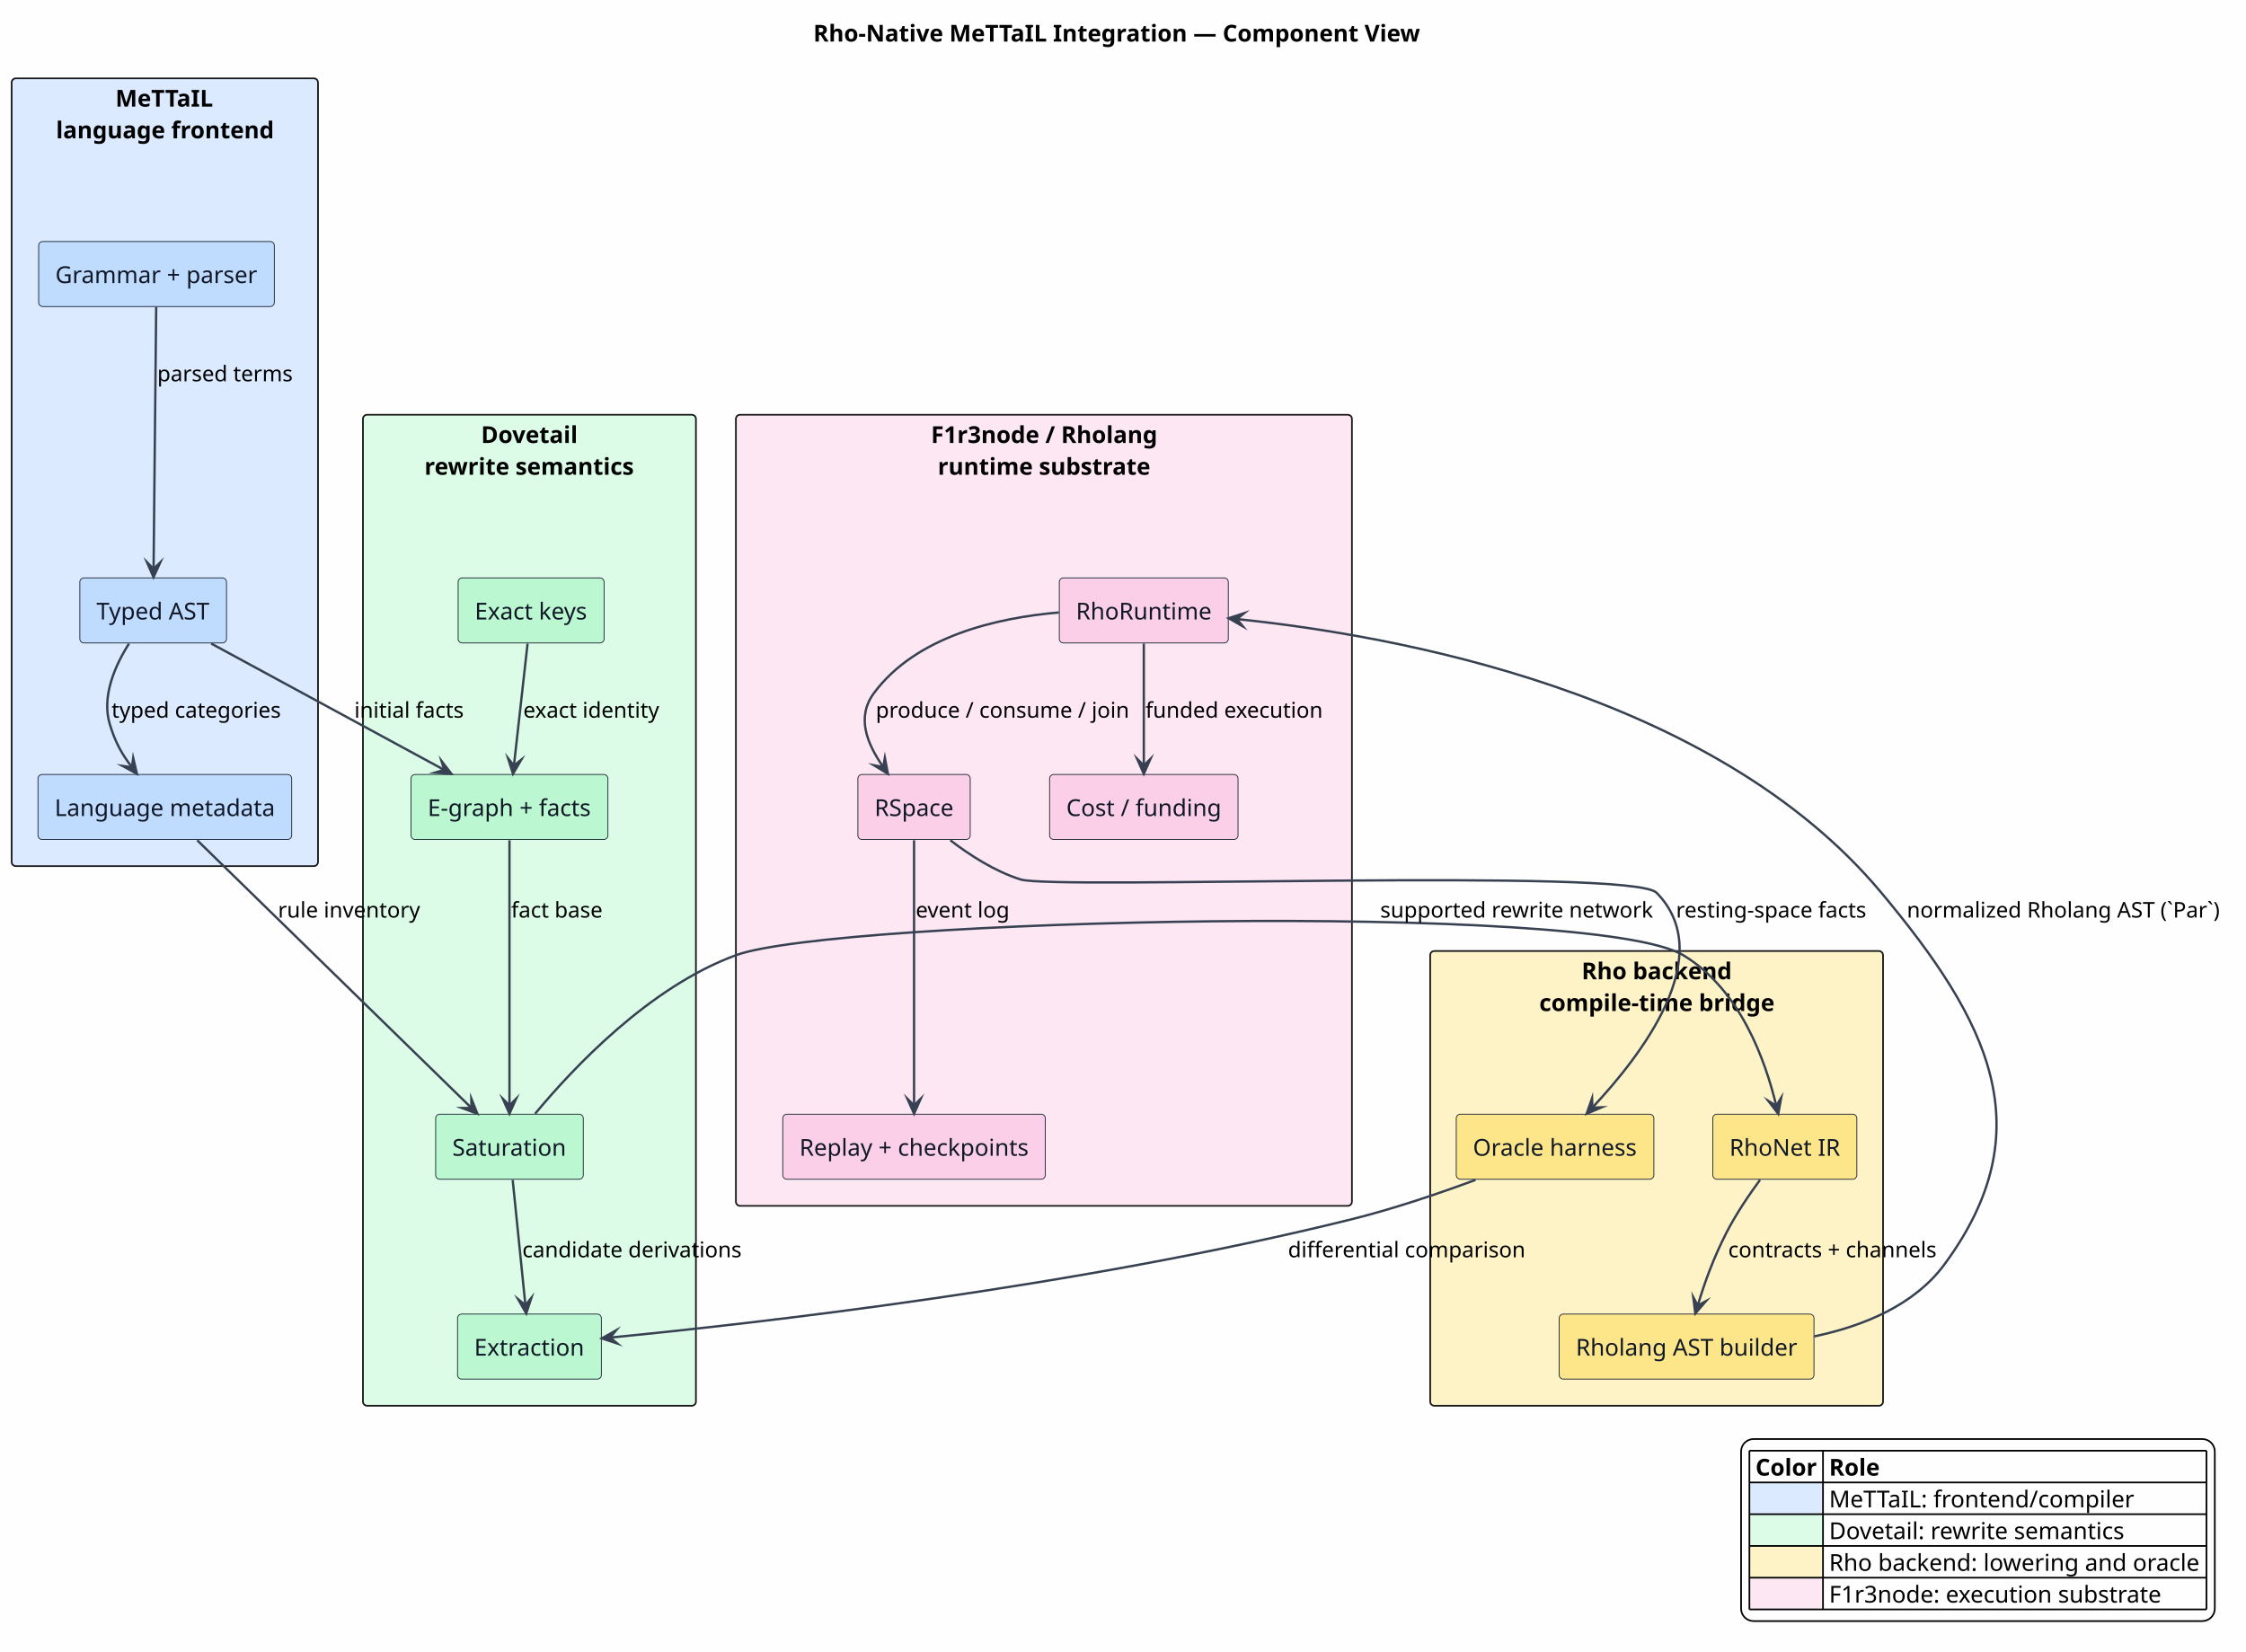
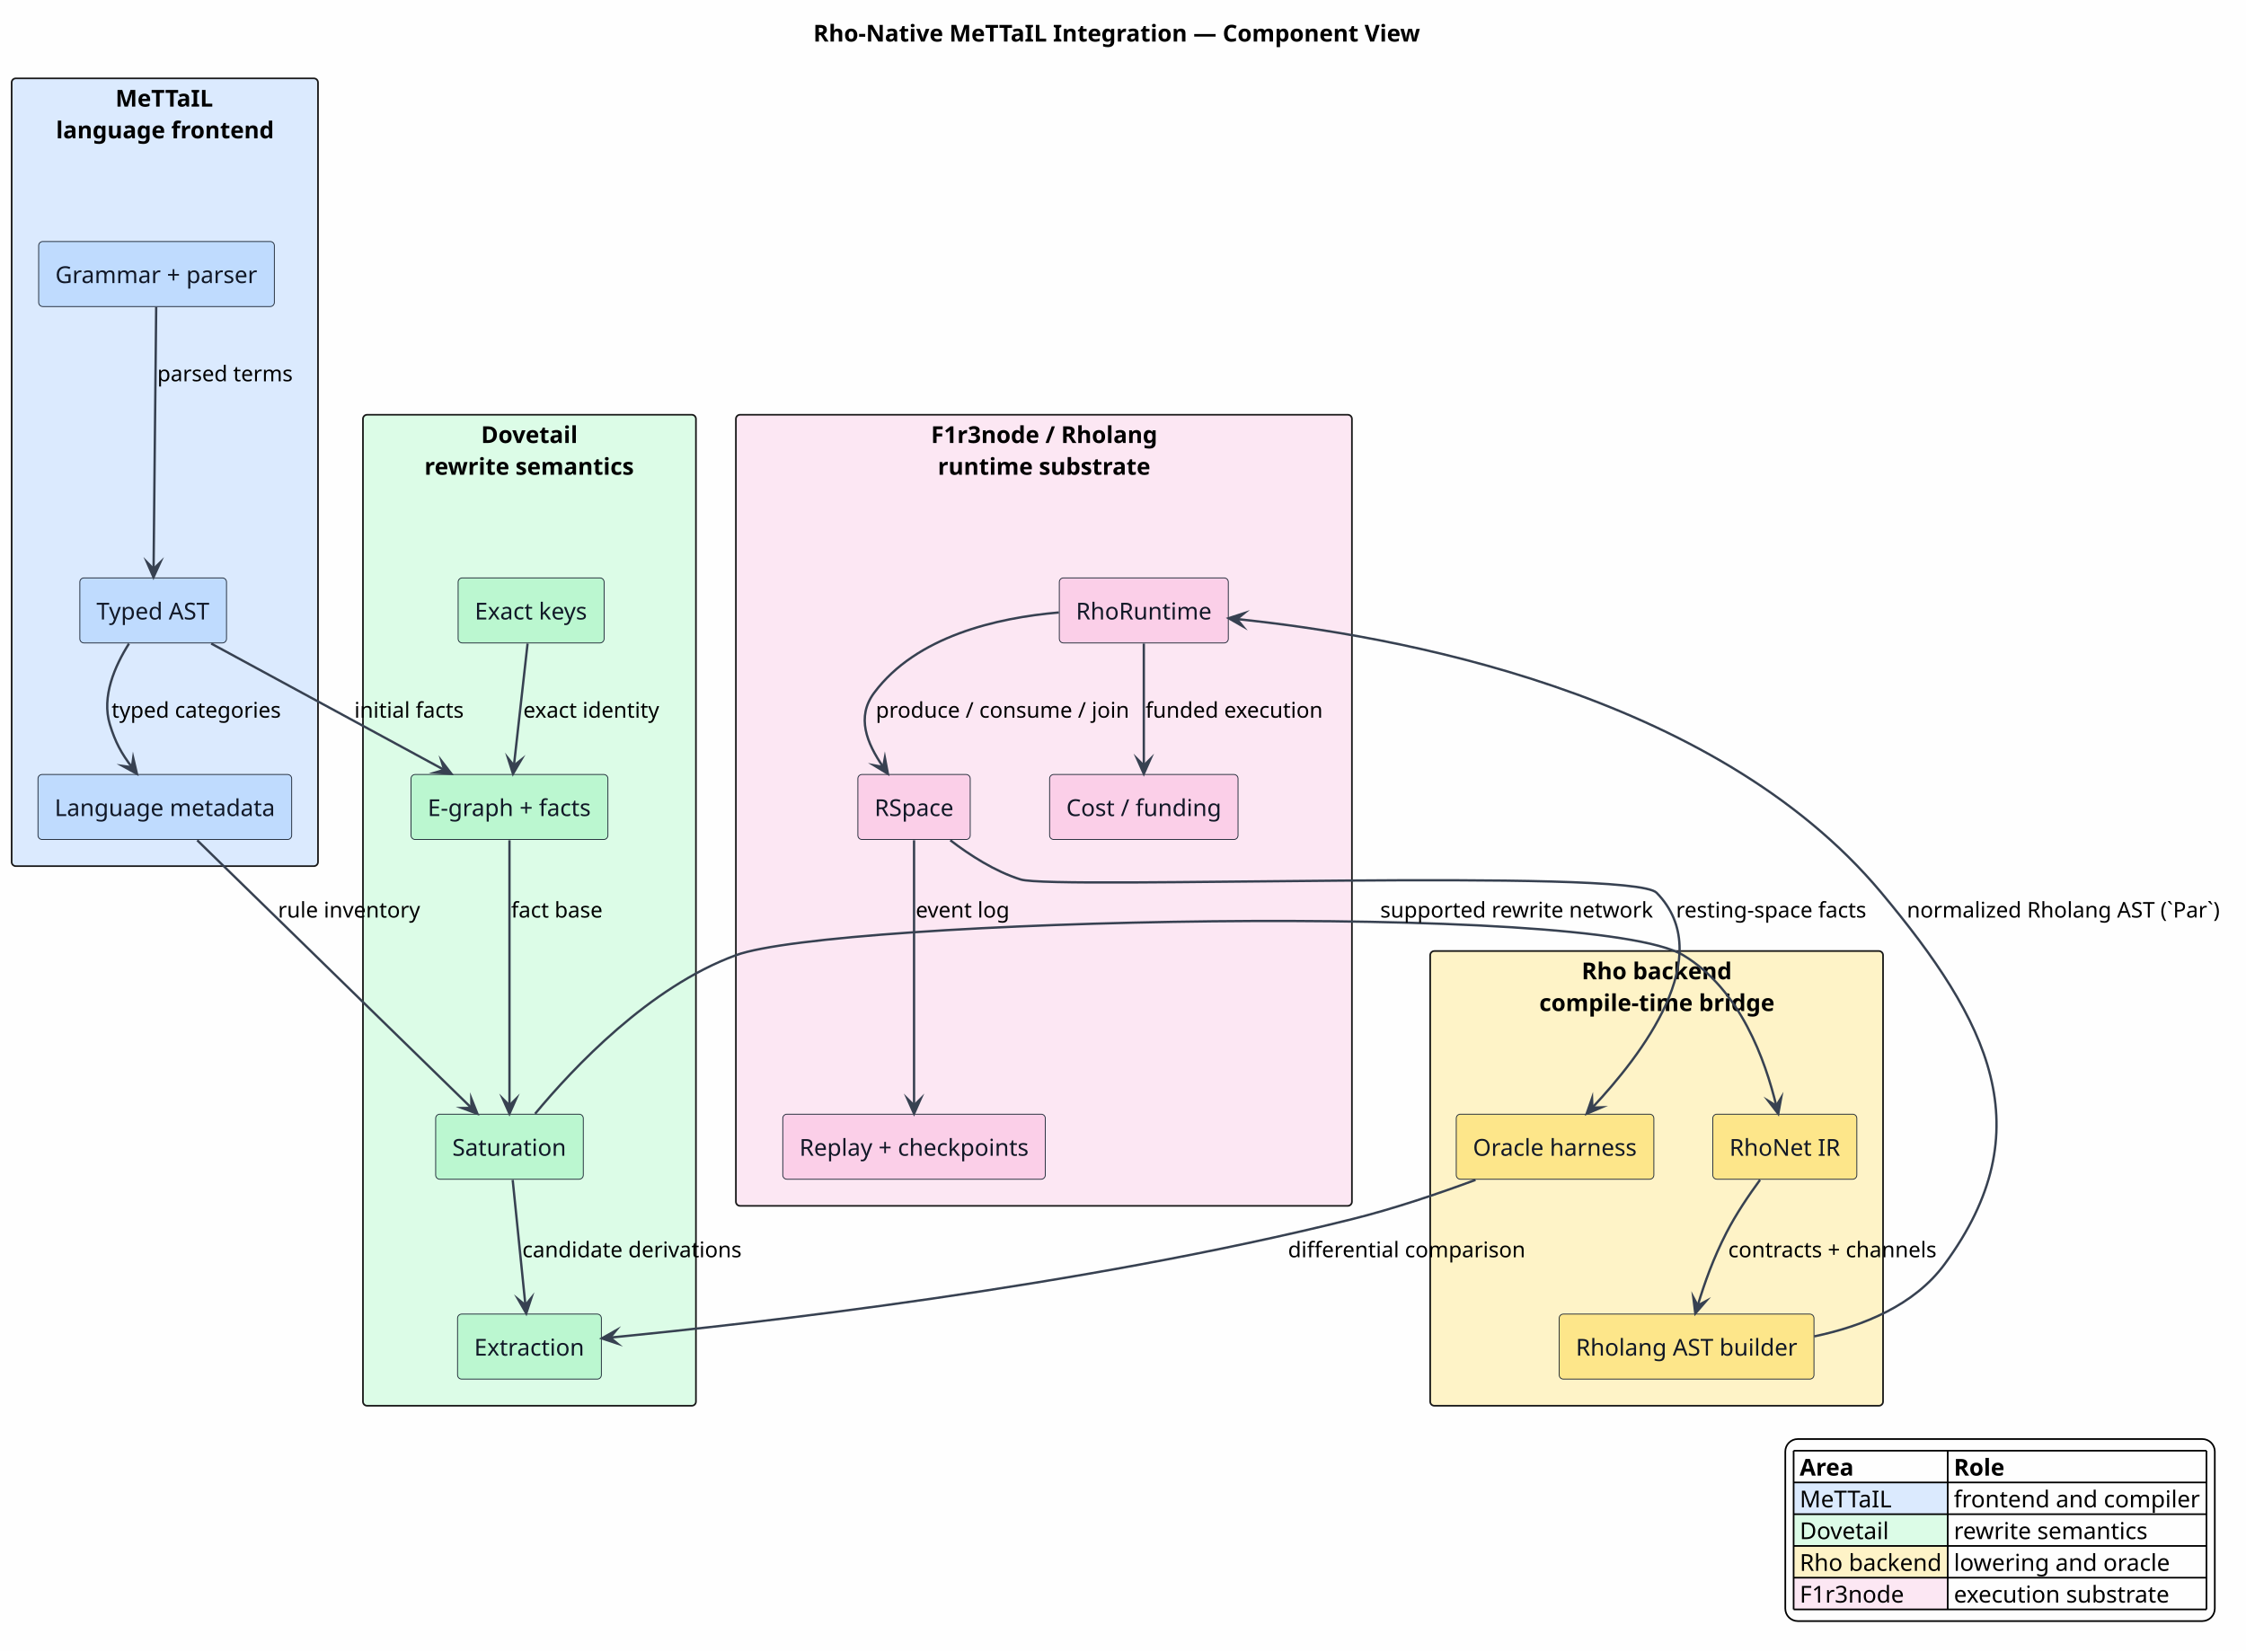
<svg xmlns="http://www.w3.org/2000/svg" contentStyleType="text/css" data-diagram-type="DESCRIPTION" height="992px" preserveAspectRatio="none" style="width:1349px;height:992px;background:#FEFEFE;" version="1.1" viewBox="0 0 1349 992" width="1349px" zoomAndPan="magnify">
  <defs />
  <g>
    <rect fill="#FEFEFE" height="992" style="stroke:none;stroke-width:1;" width="1349" x="0" y="0" />
    <g class="title" data-source-line="1">
      <text fill="#000000" font-family="sans-serif" font-size="14" font-weight="700" lengthAdjust="spacing" textLength="365.301" x="488.478" y="24.966">Rho-Native MeTTaIL Integration — Component View</text>
    </g>
    <g class="cluster" data-qualified-name="M" data-source-line="13" id="ent0001">
      <rect fill="#DBEAFE" height="473.2" rx="2.5" ry="2.5" style="stroke:#181818;stroke-width:1;" width="184" x="7" y="47.068" />
      <text fill="#000000" font-family="sans-serif" font-size="14" font-weight="700" lengthAdjust="spacing" textLength="59.374" x="69.313" y="64.034">MeTTaIL</text>
      <text fill="#000000" font-family="sans-serif" font-size="14" font-weight="700" lengthAdjust="spacing" textLength="130.745" x="33.627" y="83.102">language frontend</text>
    </g>
    <g class="cluster" data-qualified-name="D" data-source-line="19" id="ent0005">
      <rect fill="#DCFCE7" height="595.27" rx="2.5" ry="2.5" style="stroke:#181818;stroke-width:1;" width="200" x="218" y="249.138" />
      <text fill="#000000" font-family="sans-serif" font-size="14" font-weight="700" lengthAdjust="spacing" textLength="58.17" x="288.915" y="266.104">Dovetail</text>
      <text fill="#000000" font-family="sans-serif" font-size="14" font-weight="700" lengthAdjust="spacing" textLength="126.153" x="254.923" y="285.172">rewrite semantics</text>
    </g>
    <g class="cluster" data-qualified-name="B" data-source-line="26" id="ent0010">
      <rect fill="#FEF3C7" height="273.14" rx="2.5" ry="2.5" style="stroke:#181818;stroke-width:1;" width="272" x="859" y="571.268" />
      <text fill="#000000" font-family="sans-serif" font-size="14" font-weight="700" lengthAdjust="spacing" textLength="90.118" x="949.941" y="588.234">Rho backend</text>
      <text fill="#000000" font-family="sans-serif" font-size="14" font-weight="700" lengthAdjust="spacing" textLength="140.923" x="924.538" y="607.302">compile-time bridge</text>
    </g>
    <g class="cluster" data-qualified-name="F" data-source-line="32" id="ent0014">
      <rect fill="#FCE7F3" height="475.2" rx="2.5" ry="2.5" style="stroke:#181818;stroke-width:1;" width="370" x="442" y="249.138" />
      <text fill="#000000" font-family="sans-serif" font-size="14" font-weight="700" lengthAdjust="spacing" textLength="135.645" x="559.177" y="266.104">F1r3node / Rholang</text>
      <text fill="#000000" font-family="sans-serif" font-size="14" font-weight="700" lengthAdjust="spacing" textLength="127.525" x="563.237" y="285.172">runtime substrate</text>
    </g>
    <g class="entity" data-qualified-name="M.Parser" data-source-line="14" id="ent0002">
      <rect fill="#BFDBFE" height="39.068" rx="2.5" ry="2.5" style="stroke:#1F2937;stroke-width:0.5;" width="141.562" x="23.22" y="145.068" />
      <text fill="#111827" font-family="sans-serif" font-size="14" lengthAdjust="spacing" textLength="121.562" x="33.22" y="170.034">Grammar + parser</text>
    </g>
    <g class="entity" data-qualified-name="M.AST" data-source-line="15" id="ent0003">
      <rect fill="#BFDBFE" height="39.068" rx="2.5" ry="2.5" style="stroke:#1F2937;stroke-width:0.5;" width="88.096" x="47.95" y="347.138" />
      <text fill="#111827" font-family="sans-serif" font-size="14" lengthAdjust="spacing" textLength="68.096" x="57.95" y="372.104">Typed AST</text>
    </g>
    <g class="entity" data-qualified-name="M.Metadata" data-source-line="16" id="ent0004">
      <rect fill="#BFDBFE" height="39.068" rx="2.5" ry="2.5" style="stroke:#1F2937;stroke-width:0.5;" width="152.369" x="22.82" y="465.208" />
      <text fill="#111827" font-family="sans-serif" font-size="14" lengthAdjust="spacing" textLength="132.369" x="32.82" y="490.174">Language metadata</text>
    </g>
    <g class="entity" data-qualified-name="D.Keys" data-source-line="20" id="ent0006">
      <rect fill="#BBF7D0" height="39.068" rx="2.5" ry="2.5" style="stroke:#1F2937;stroke-width:0.5;" width="87.676" x="275.16" y="347.138" />
      <text fill="#111827" font-family="sans-serif" font-size="14" lengthAdjust="spacing" textLength="67.676" x="285.16" y="372.104">Exact keys</text>
    </g>
    <g class="entity" data-qualified-name="D.EGraph" data-source-line="21" id="ent0007">
      <rect fill="#BBF7D0" height="39.068" rx="2.5" ry="2.5" style="stroke:#1F2937;stroke-width:0.5;" width="118.238" x="246.88" y="465.208" />
      <text fill="#111827" font-family="sans-serif" font-size="14" lengthAdjust="spacing" textLength="98.238" x="256.88" y="490.174">E-graph + facts</text>
    </g>
    <g class="entity" data-qualified-name="D.Saturation" data-source-line="22" id="ent0008">
      <rect fill="#BBF7D0" height="39.068" rx="2.5" ry="2.5" style="stroke:#1F2937;stroke-width:0.5;" width="88.67" x="261.67" y="669.268" />
      <text fill="#111827" font-family="sans-serif" font-size="14" lengthAdjust="spacing" textLength="68.67" x="271.67" y="694.234">Saturation</text>
    </g>
    <g class="entity" data-qualified-name="D.Extraction" data-source-line="23" id="ent0009">
      <rect fill="#BBF7D0" height="39.068" rx="2.5" ry="2.5" style="stroke:#1F2937;stroke-width:0.5;" width="86.388" x="274.81" y="789.338" />
      <text fill="#111827" font-family="sans-serif" font-size="14" lengthAdjust="spacing" textLength="66.388" x="284.81" y="814.304">Extraction</text>
    </g>
    <g class="entity" data-qualified-name="B.RhoNet" data-source-line="27" id="ent0011">
      <rect fill="#FDE68A" height="39.068" rx="2.5" ry="2.5" style="stroke:#1F2937;stroke-width:0.5;" width="86.514" x="1028.74" y="669.268" />
      <text fill="#111827" font-family="sans-serif" font-size="14" lengthAdjust="spacing" textLength="66.514" x="1038.74" y="694.234">RhoNet IR</text>
    </g>
    <g class="entity" data-qualified-name="B.AstBuilder" data-source-line="28" id="ent0012">
      <rect fill="#FDE68A" height="39.068" rx="2.5" ry="2.5" style="stroke:#1F2937;stroke-width:0.5;" width="153.028" x="936.49" y="789.338" />
      <text fill="#111827" font-family="sans-serif" font-size="14" lengthAdjust="spacing" textLength="133.028" x="946.49" y="814.304">Rholang AST builder</text>
    </g>
    <g class="entity" data-qualified-name="B.Oracle" data-source-line="29" id="ent0013">
      <rect fill="#FDE68A" height="39.068" rx="2.5" ry="2.5" style="stroke:#1F2937;stroke-width:0.5;" width="118.686" x="874.66" y="669.268" />
      <text fill="#111827" font-family="sans-serif" font-size="14" lengthAdjust="spacing" textLength="98.686" x="884.66" y="694.234">Oracle harness</text>
    </g>
    <g class="entity" data-qualified-name="F.Runtime" data-source-line="33" id="ent0015">
      <rect fill="#FBCFE8" height="39.068" rx="2.5" ry="2.5" style="stroke:#1F2937;stroke-width:0.5;" width="101.494" x="636.25" y="347.138" />
      <text fill="#111827" font-family="sans-serif" font-size="14" lengthAdjust="spacing" textLength="81.494" x="646.25" y="372.104">RhoRuntime</text>
    </g>
    <g class="entity" data-qualified-name="F.RSpace" data-source-line="34" id="ent0016">
      <rect fill="#FBCFE8" height="39.068" rx="2.5" ry="2.5" style="stroke:#1F2937;stroke-width:0.5;" width="67.474" x="515.26" y="465.208" />
      <text fill="#111827" font-family="sans-serif" font-size="14" lengthAdjust="spacing" textLength="47.474" x="525.26" y="490.174">RSpace</text>
    </g>
    <g class="entity" data-qualified-name="F.Replay" data-source-line="35" id="ent0017">
      <rect fill="#FBCFE8" height="39.068" rx="2.5" ry="2.5" style="stroke:#1F2937;stroke-width:0.5;" width="157.675" x="470.16" y="669.268" />
      <text fill="#111827" font-family="sans-serif" font-size="14" lengthAdjust="spacing" textLength="137.675" x="480.16" y="694.234">Replay + checkpoints</text>
    </g>
    <g class="entity" data-qualified-name="F.Cost" data-source-line="36" id="ent0018">
      <rect fill="#FBCFE8" height="39.068" rx="2.5" ry="2.5" style="stroke:#1F2937;stroke-width:0.5;" width="113.17" x="630.42" y="465.208" />
      <text fill="#111827" font-family="sans-serif" font-size="14" lengthAdjust="spacing" textLength="93.17" x="640.42" y="490.174">Cost / funding</text>
    </g>
    <g class="link" data-entity-1="ent0002" data-entity-2="ent0003" data-link-type="dependency" data-source-line="39" id="lnk19">
      <path d="M93.81,184.428 C93.43,222.558 92.62,303.538 92.24,341.748" fill="none" id="Parser-to-AST" style="stroke:#374151;stroke-width:1.4;" />
      <polygon fill="#374151" points="92.19,346.748,96.279,337.788,92.24,341.748,88.28,337.709,92.19,346.748" style="stroke:#374151;stroke-width:1.4;stroke-linejoin:miter;stroke-miterlimit:10;" />
      <text fill="#000000" font-family="sans-serif" font-size="13" lengthAdjust="spacing" textLength="81.367" x="94.46" y="229.035">parsed terms</text>
    </g>
    <g class="link" data-entity-1="ent0003" data-entity-2="ent0004" data-link-type="dependency" data-source-line="40" id="lnk20">
      <path d="M77.45,386.638 C68.97,400.038 60.86,418.518 66,435.208 C69.3,445.918 72.828,452.404 79.238,460.854" fill="none" id="AST-to-Metadata" style="stroke:#374151;stroke-width:1.4;" />
      <polygon fill="#374151" points="82.26,464.838,80.007,455.25,79.238,460.854,73.634,460.085,82.26,464.838" style="stroke:#374151;stroke-width:1.4;stroke-linejoin:miter;stroke-miterlimit:10;" />
      <text fill="#000000" font-family="sans-serif" font-size="13" lengthAdjust="spacing" textLength="101.725" x="67" y="431.105">typed categories</text>
    </g>
    <g class="link" data-entity-1="ent0003" data-entity-2="ent0007" data-link-type="dependency" data-source-line="41" id="lnk21">
      <path d="M126.86,386.578 C166.65,408.158 226.975,440.874 266.765,462.454" fill="none" id="AST-to-EGraph" style="stroke:#374151;stroke-width:1.4;" />
      <polygon fill="#374151" points="271.16,464.838,265.156,457.031,266.765,462.454,261.342,464.063,271.16,464.838" style="stroke:#374151;stroke-width:1.4;stroke-linejoin:miter;stroke-miterlimit:10;" />
      <text fill="#000000" font-family="sans-serif" font-size="13" lengthAdjust="spacing" textLength="65.741" x="212.81" y="431.105">initial facts</text>
    </g>
    <g class="link" data-entity-1="ent0004" data-entity-2="ent0008" data-link-type="dependency" data-source-line="42" id="lnk22">
      <path d="M118.47,504.748 C158.03,543.358 243.773,627.055 283.152,665.505" fill="none" id="Metadata-to-Saturation" style="stroke:#374151;stroke-width:1.4;" />
      <polygon fill="#374151" points="286.73,668.998,283.085,659.848,283.152,665.505,277.496,665.572,286.73,668.998" style="stroke:#374151;stroke-width:1.4;stroke-linejoin:miter;stroke-miterlimit:10;" />
      <text fill="#000000" font-family="sans-serif" font-size="13" lengthAdjust="spacing" textLength="85.384" x="166.96" y="551.165">rule inventory</text>
    </g>
    <g class="link" data-entity-1="ent0006" data-entity-2="ent0007" data-link-type="dependency" data-source-line="43" id="lnk23">
      <path d="M316.88,386.578 C314.46,408.158 311.085,438.289 308.675,459.869" fill="none" id="Keys-to-EGraph" style="stroke:#374151;stroke-width:1.4;" />
      <polygon fill="#374151" points="308.12,464.838,313.094,456.337,308.675,459.869,305.144,455.45,308.12,464.838" style="stroke:#374151;stroke-width:1.4;stroke-linejoin:miter;stroke-miterlimit:10;" />
      <text fill="#000000" font-family="sans-serif" font-size="13" lengthAdjust="spacing" textLength="81.9" x="314.28" y="431.105">exact identity</text>
    </g>
    <g class="link" data-entity-1="ent0007" data-entity-2="ent0008" data-link-type="dependency" data-source-line="44" id="lnk24">
      <path d="M306,504.748 C306,543.358 306,625.548 306,663.998" fill="none" id="EGraph-to-Saturation" style="stroke:#374151;stroke-width:1.4;" />
      <polygon fill="#374151" points="306,668.998,310,659.998,306,663.998,302,659.998,306,668.998" style="stroke:#374151;stroke-width:1.4;stroke-linejoin:miter;stroke-miterlimit:10;" />
      <text fill="#000000" font-family="sans-serif" font-size="13" lengthAdjust="spacing" textLength="54.925" x="307" y="551.165">fact base</text>
    </g>
    <g class="link" data-entity-1="ent0008" data-entity-2="ent0009" data-link-type="dependency" data-source-line="45" id="lnk25">
      <path d="M307.93,708.778 C310.17,730.808 313.334,761.964 315.574,783.974" fill="none" id="Saturation-to-Extraction" style="stroke:#374151;stroke-width:1.4;" />
      <polygon fill="#374151" points="316.08,788.948,319.148,779.589,315.574,783.974,311.189,780.399,316.08,788.948" style="stroke:#374151;stroke-width:1.4;stroke-linejoin:miter;stroke-miterlimit:10;" />
      <text fill="#000000" font-family="sans-serif" font-size="13" lengthAdjust="spacing" textLength="131.729" x="313.72" y="755.235">candidate derivations</text>
    </g>
    <g class="link" data-entity-1="ent0008" data-entity-2="ent0011" data-link-type="dependency" data-source-line="46" id="lnk26">
      <path d="M321.4,669.008 C344.24,641.468 390.02,592.808 442,573.778 C501.37,552.038 956.83,541.188 1011,573.778 C1045.48,594.518 1060.321,637.169 1066.881,664.199" fill="none" id="Saturation-to-RhoNet" style="stroke:#374151;stroke-width:1.4;" />
      <polygon fill="#374151" points="1068.06,669.058,1069.824,659.368,1066.881,664.199,1062.05,661.255,1068.06,669.058" style="stroke:#374151;stroke-width:1.4;stroke-linejoin:miter;stroke-miterlimit:10;" />
      <text fill="#000000" font-family="sans-serif" font-size="13" lengthAdjust="spacing" textLength="164.385" x="829" y="551.165">supported rewrite network</text>
    </g>
    <g class="link" data-entity-1="ent0011" data-entity-2="ent0012" data-link-type="dependency" data-source-line="47" id="lnk27">
      <path d="M1057.11,708.728 C1050.36,717.918 1042.65,729.328 1037,740.338 C1028.94,756.068 1023.891,770.343 1019.691,784.193" fill="none" id="RhoNet-to-AstBuilder" style="stroke:#374151;stroke-width:1.4;" />
      <polygon fill="#374151" points="1018.24,788.978,1024.68,781.526,1019.691,784.193,1017.024,779.204,1018.24,788.978" style="stroke:#374151;stroke-width:1.4;stroke-linejoin:miter;stroke-miterlimit:10;" />
      <text fill="#000000" font-family="sans-serif" font-size="13" lengthAdjust="spacing" textLength="125.398" x="1038" y="755.235">contracts + channels</text>
    </g>
    <g class="link" data-entity-1="ent0012" data-entity-2="ent0015" data-link-type="dependency" data-source-line="48" id="lnk28">
      <path d="M1089.63,802.748 C1119,796.588 1149.8,784.108 1168,759.338 C1227.55,678.298 1194.45,613.478 1130,536.268 C1029.01,415.298 836.194,381.481 742.934,371.861" fill="none" id="AstBuilder-to-Runtime" style="stroke:#374151;stroke-width:1.4;" />
      <polygon fill="#374151" points="737.96,371.348,746.502,376.25,742.934,371.861,747.323,368.293,737.96,371.348" style="stroke:#374151;stroke-width:1.4;stroke-linejoin:miter;stroke-miterlimit:10;" />
      <text fill="#000000" font-family="sans-serif" font-size="13" lengthAdjust="spacing" textLength="187.967" x="1145.29" y="551.165">normalized Rholang AST (`Par`)</text>
    </g>
    <g class="link" data-entity-1="ent0015" data-entity-2="ent0016" data-link-type="dependency" data-source-line="49" id="lnk29">
      <path d="M635.99,367.898 C598.68,371.098 550.33,382.168 525,416.208 C514.23,430.678 520.52,446.303 530.46,460.703" fill="none" id="Runtime-to-RSpace" style="stroke:#374151;stroke-width:1.4;" />
      <polygon fill="#374151" points="533.3,464.818,531.479,455.139,530.46,460.703,524.895,459.683,533.3,464.818" style="stroke:#374151;stroke-width:1.4;stroke-linejoin:miter;stroke-miterlimit:10;" />
      <text fill="#000000" font-family="sans-serif" font-size="13" lengthAdjust="spacing" textLength="152.516" x="526" y="431.105">produce / consume / join</text>
    </g>
    <g class="link" data-entity-1="ent0016" data-entity-2="ent0017" data-link-type="dependency" data-source-line="50" id="lnk30">
      <path d="M549,504.748 C549,543.358 549,625.548 549,663.998" fill="none" id="RSpace-to-Replay" style="stroke:#374151;stroke-width:1.4;" />
      <polygon fill="#374151" points="549,668.998,553,659.998,549,663.998,545,659.998,549,668.998" style="stroke:#374151;stroke-width:1.4;stroke-linejoin:miter;stroke-miterlimit:10;" />
      <text fill="#000000" font-family="sans-serif" font-size="13" lengthAdjust="spacing" textLength="56.589" x="550" y="551.165">event log</text>
    </g>
    <g class="link" data-entity-1="ent0015" data-entity-2="ent0018" data-link-type="dependency" data-source-line="51" id="lnk31">
      <path d="M687,386.578 C687,408.158 687,438.258 687,459.838" fill="none" id="Runtime-to-Cost" style="stroke:#374151;stroke-width:1.4;" />
      <polygon fill="#374151" points="687,464.838,691,455.838,687,459.838,683,455.838,687,464.838" style="stroke:#374151;stroke-width:1.4;stroke-linejoin:miter;stroke-miterlimit:10;" />
      <text fill="#000000" font-family="sans-serif" font-size="13" lengthAdjust="spacing" textLength="107.003" x="688" y="431.105">funded execution</text>
    </g>
    <g class="link" data-entity-1="ent0016" data-entity-2="ent0013" data-link-type="dependency" data-source-line="52" id="lnk32">
      <path d="M570.77,504.718 C582.46,513.678 597.6,523.448 613,528.268 C633.26,534.618 980.15,521.108 995,536.268 C1032.1,574.158 985.87,633.911 956.41,665.321" fill="none" id="RSpace-to-Oracle" style="stroke:#374151;stroke-width:1.4;" />
      <polygon fill="#374151" points="952.99,668.968,962.064,665.14,956.41,665.321,956.229,659.667,952.99,668.968" style="stroke:#374151;stroke-width:1.4;stroke-linejoin:miter;stroke-miterlimit:10;" />
      <text fill="#000000" font-family="sans-serif" font-size="13" lengthAdjust="spacing" textLength="114.582" x="1006.64" y="551.165">resting-space facts</text>
    </g>
    <g class="link" data-entity-1="ent0013" data-entity-2="ent0009" data-link-type="dependency" data-source-line="53" id="lnk33">
      <path d="M886.23,708.748 C863.96,716.988 836.93,726.148 812,732.338 C648.23,773.038 453.137,795.013 366.457,803.453" fill="none" id="Oracle-to-Extraction" style="stroke:#374151;stroke-width:1.4;" />
      <polygon fill="#374151" points="361.48,803.938,370.825,807.047,366.457,803.453,370.05,799.085,361.48,803.938" style="stroke:#374151;stroke-width:1.4;stroke-linejoin:miter;stroke-miterlimit:10;" />
      <text fill="#000000" font-family="sans-serif" font-size="13" lengthAdjust="spacing" textLength="142.831" x="773.6" y="755.235">differential comparison</text>
    </g>
    <g class="legend" data-source-line="55">
-       <rect fill="none" height="109.34" rx="7.5" ry="7.5" style="stroke:#000000;stroke-width:1;" width="284.525" x="1045.732" y="864.408" />
-       <text fill="#000000" font-family="sans-serif" font-size="14" font-weight="700" lengthAdjust="spacing" textLength="36.918" x="1054.372" y="886.374">Color</text>
-       <text fill="#000000" font-family="sans-serif" font-size="14" font-weight="700" lengthAdjust="spacing" textLength="30.464" x="1098.57" y="886.374">Role</text>
-       <rect fill="#DBEAFE" height="19.068" style="stroke:none;stroke-width:1;" width="44.198" x="1050.732" y="890.476" />
-       <text fill="#000000" font-family="sans-serif" font-size="14" lengthAdjust="spacing" textLength="3.64" x="1050.732" y="905.442"> </text>
-       <text fill="#000000" font-family="sans-serif" font-size="14" lengthAdjust="spacing" textLength="184.421" x="1098.57" y="905.442">MeTTaIL: frontend/compiler</text>
-       <rect fill="#DCFCE7" height="19.068" style="stroke:none;stroke-width:1;" width="44.198" x="1050.732" y="909.544" />
-       <text fill="#000000" font-family="sans-serif" font-size="14" lengthAdjust="spacing" textLength="3.64" x="1050.732" y="924.51"> </text>
-       <text fill="#000000" font-family="sans-serif" font-size="14" lengthAdjust="spacing" textLength="178.177" x="1098.57" y="924.51">Dovetail: rewrite semantics</text>
-       <rect fill="#FEF3C7" height="19.068" style="stroke:none;stroke-width:1;" width="44.198" x="1050.732" y="928.612" />
-       <text fill="#000000" font-family="sans-serif" font-size="14" lengthAdjust="spacing" textLength="3.64" x="1050.732" y="943.578"> </text>
-       <text fill="#000000" font-family="sans-serif" font-size="14" lengthAdjust="spacing" textLength="223.047" x="1098.57" y="943.578">Rho backend: lowering and oracle</text>
-       <rect fill="#FCE7F3" height="19.068" style="stroke:none;stroke-width:1;" width="44.198" x="1050.732" y="947.68" />
-       <text fill="#000000" font-family="sans-serif" font-size="14" lengthAdjust="spacing" textLength="3.64" x="1050.732" y="962.645"> </text>
-       <text fill="#000000" font-family="sans-serif" font-size="14" lengthAdjust="spacing" textLength="200.395" x="1098.57" y="962.645">F1r3node: execution substrate</text>
-       <line style="stroke:#000000;stroke-width:1;" x1="1050.732" x2="1325.257" y1="871.408" y2="871.408" />
-       <line style="stroke:#000000;stroke-width:1;" x1="1050.732" x2="1325.257" y1="890.476" y2="890.476" />
-       <line style="stroke:#000000;stroke-width:1;" x1="1050.732" x2="1325.257" y1="909.544" y2="909.544" />
-       <line style="stroke:#000000;stroke-width:1;" x1="1050.732" x2="1325.257" y1="928.612" y2="928.612" />
-       <line style="stroke:#000000;stroke-width:1;" x1="1050.732" x2="1325.257" y1="947.68" y2="947.68" />
-       <line style="stroke:#000000;stroke-width:1;" x1="1050.732" x2="1325.257" y1="966.747" y2="966.747" />
-       <line style="stroke:#000000;stroke-width:1;" x1="1050.732" x2="1050.732" y1="871.408" y2="966.747" />
-       <line style="stroke:#000000;stroke-width:1;" x1="1094.93" x2="1094.93" y1="871.408" y2="966.747" />
+       <rect fill="none" height="109.34" rx="7.5" ry="7.5" style="stroke:#000000;stroke-width:1;" width="257.967" x="1072.29" y="864.408" />
+       <text fill="#000000" font-family="sans-serif" font-size="14" font-weight="700" lengthAdjust="spacing" textLength="32.69" x="1080.93" y="886.374">Area</text>
+       <text fill="#000000" font-family="sans-serif" font-size="14" font-weight="700" lengthAdjust="spacing" textLength="30.464" x="1173.498" y="886.374">Role</text>
+       <rect fill="#DBEAFE" height="19.068" style="stroke:none;stroke-width:1;" width="92.568" x="1077.29" y="890.476" />
+       <text fill="#000000" font-family="sans-serif" font-size="14" lengthAdjust="spacing" textLength="56.098" x="1080.93" y="905.442">MeTTaIL</text>
+       <text fill="#000000" font-family="sans-serif" font-size="14" lengthAdjust="spacing" textLength="148.119" x="1173.498" y="905.442">frontend and compiler</text>
+       <rect fill="#DCFCE7" height="19.068" style="stroke:none;stroke-width:1;" width="92.568" x="1077.29" y="909.544" />
+       <text fill="#000000" font-family="sans-serif" font-size="14" lengthAdjust="spacing" textLength="53.83" x="1080.93" y="924.51">Dovetail</text>
+       <text fill="#000000" font-family="sans-serif" font-size="14" lengthAdjust="spacing" textLength="116.956" x="1173.498" y="924.51">rewrite semantics</text>
+       <rect fill="#FEF3C7" height="19.068" style="stroke:none;stroke-width:1;" width="92.568" x="1077.29" y="928.612" />
+       <text fill="#000000" font-family="sans-serif" font-size="14" lengthAdjust="spacing" textLength="85.288" x="1080.93" y="943.578">Rho backend</text>
+       <text fill="#000000" font-family="sans-serif" font-size="14" lengthAdjust="spacing" textLength="130.368" x="1173.498" y="943.578">lowering and oracle</text>
+       <rect fill="#FCE7F3" height="19.068" style="stroke:none;stroke-width:1;" width="92.568" x="1077.29" y="947.68" />
+       <text fill="#000000" font-family="sans-serif" font-size="14" lengthAdjust="spacing" textLength="62.692" x="1080.93" y="962.645">F1r3node</text>
+       <text fill="#000000" font-family="sans-serif" font-size="14" lengthAdjust="spacing" textLength="130.311" x="1173.498" y="962.645">execution substrate</text>
+       <line style="stroke:#000000;stroke-width:1;" x1="1077.29" x2="1325.257" y1="871.408" y2="871.408" />
+       <line style="stroke:#000000;stroke-width:1;" x1="1077.29" x2="1325.257" y1="890.476" y2="890.476" />
+       <line style="stroke:#000000;stroke-width:1;" x1="1077.29" x2="1325.257" y1="909.544" y2="909.544" />
+       <line style="stroke:#000000;stroke-width:1;" x1="1077.29" x2="1325.257" y1="928.612" y2="928.612" />
+       <line style="stroke:#000000;stroke-width:1;" x1="1077.29" x2="1325.257" y1="947.68" y2="947.68" />
+       <line style="stroke:#000000;stroke-width:1;" x1="1077.29" x2="1325.257" y1="966.747" y2="966.747" />
+       <line style="stroke:#000000;stroke-width:1;" x1="1077.29" x2="1077.29" y1="871.408" y2="966.747" />
+       <line style="stroke:#000000;stroke-width:1;" x1="1169.858" x2="1169.858" y1="871.408" y2="966.747" />
      <line style="stroke:#000000;stroke-width:1;" x1="1325.257" x2="1325.257" y1="871.408" y2="966.747" />
    </g>
  </g>
</svg>
